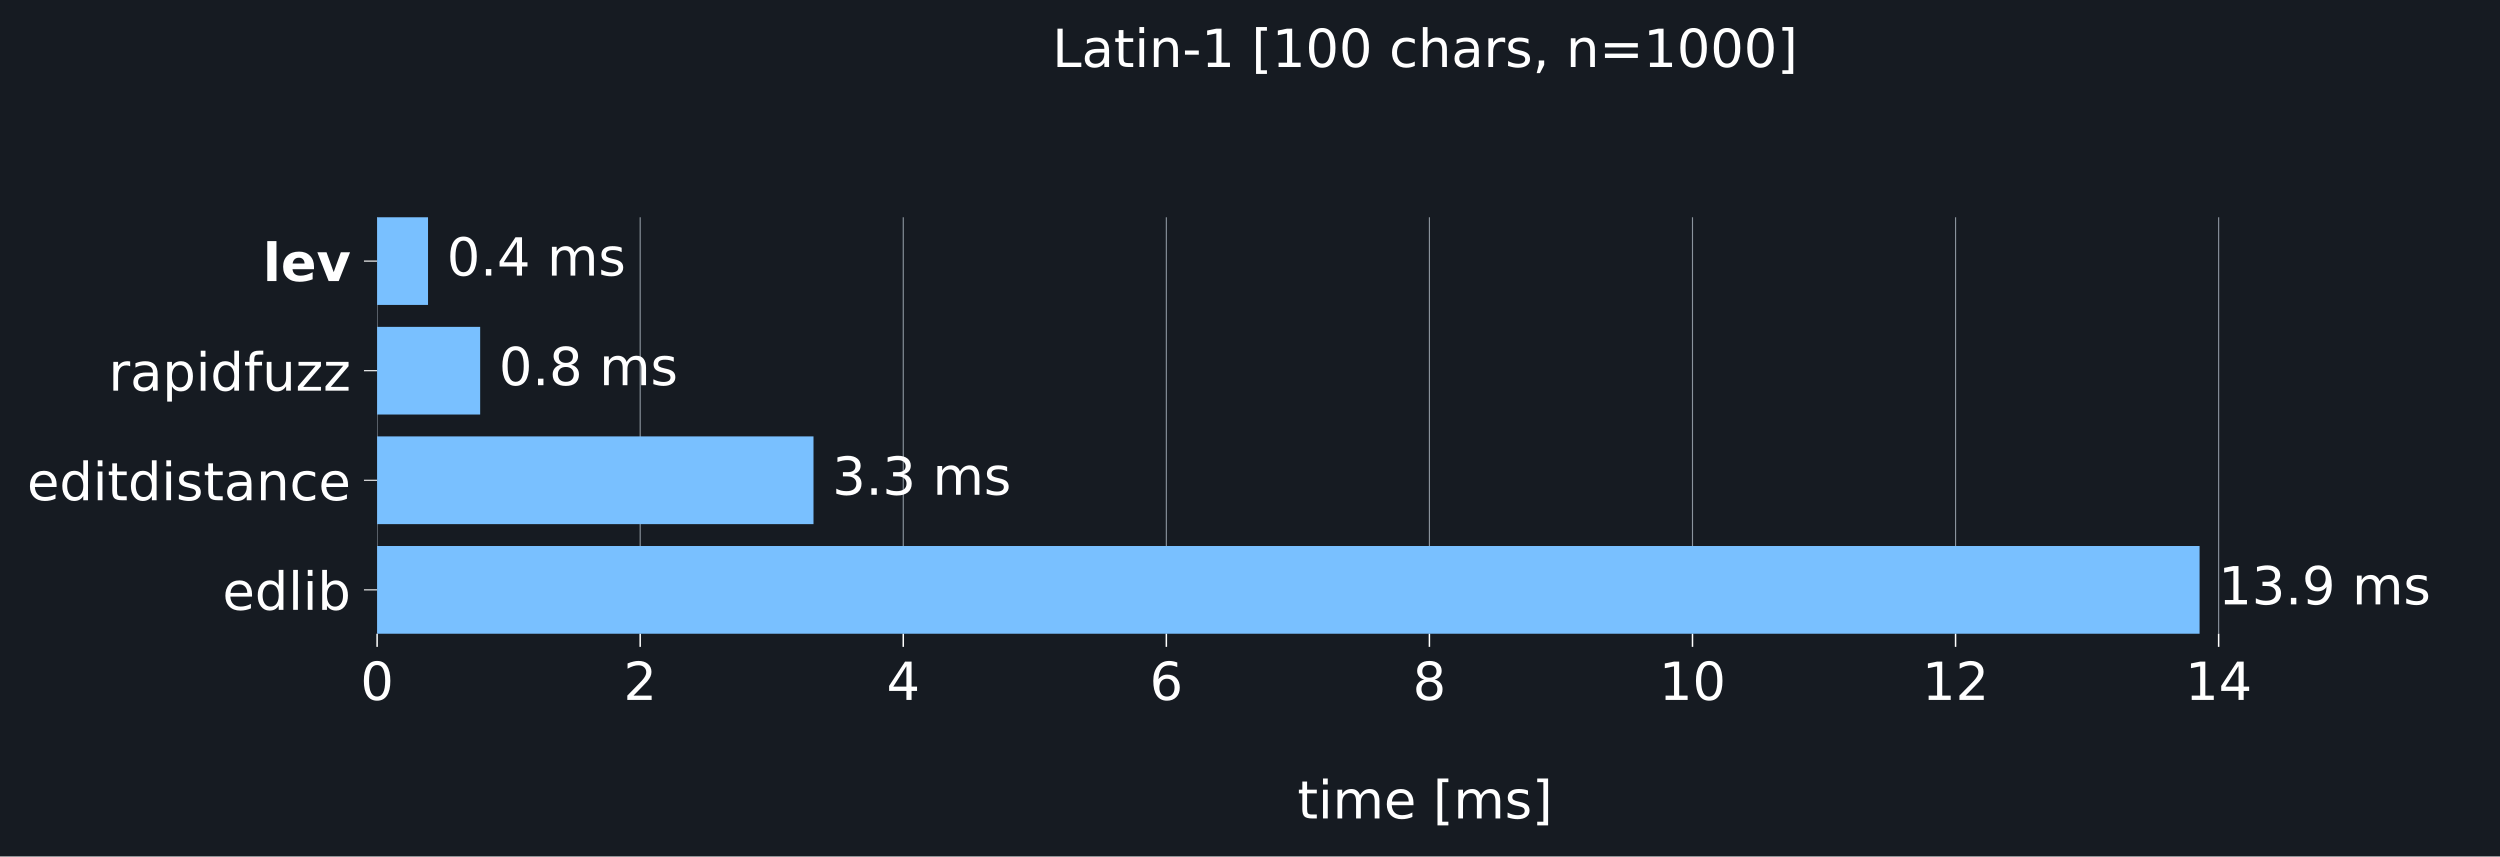
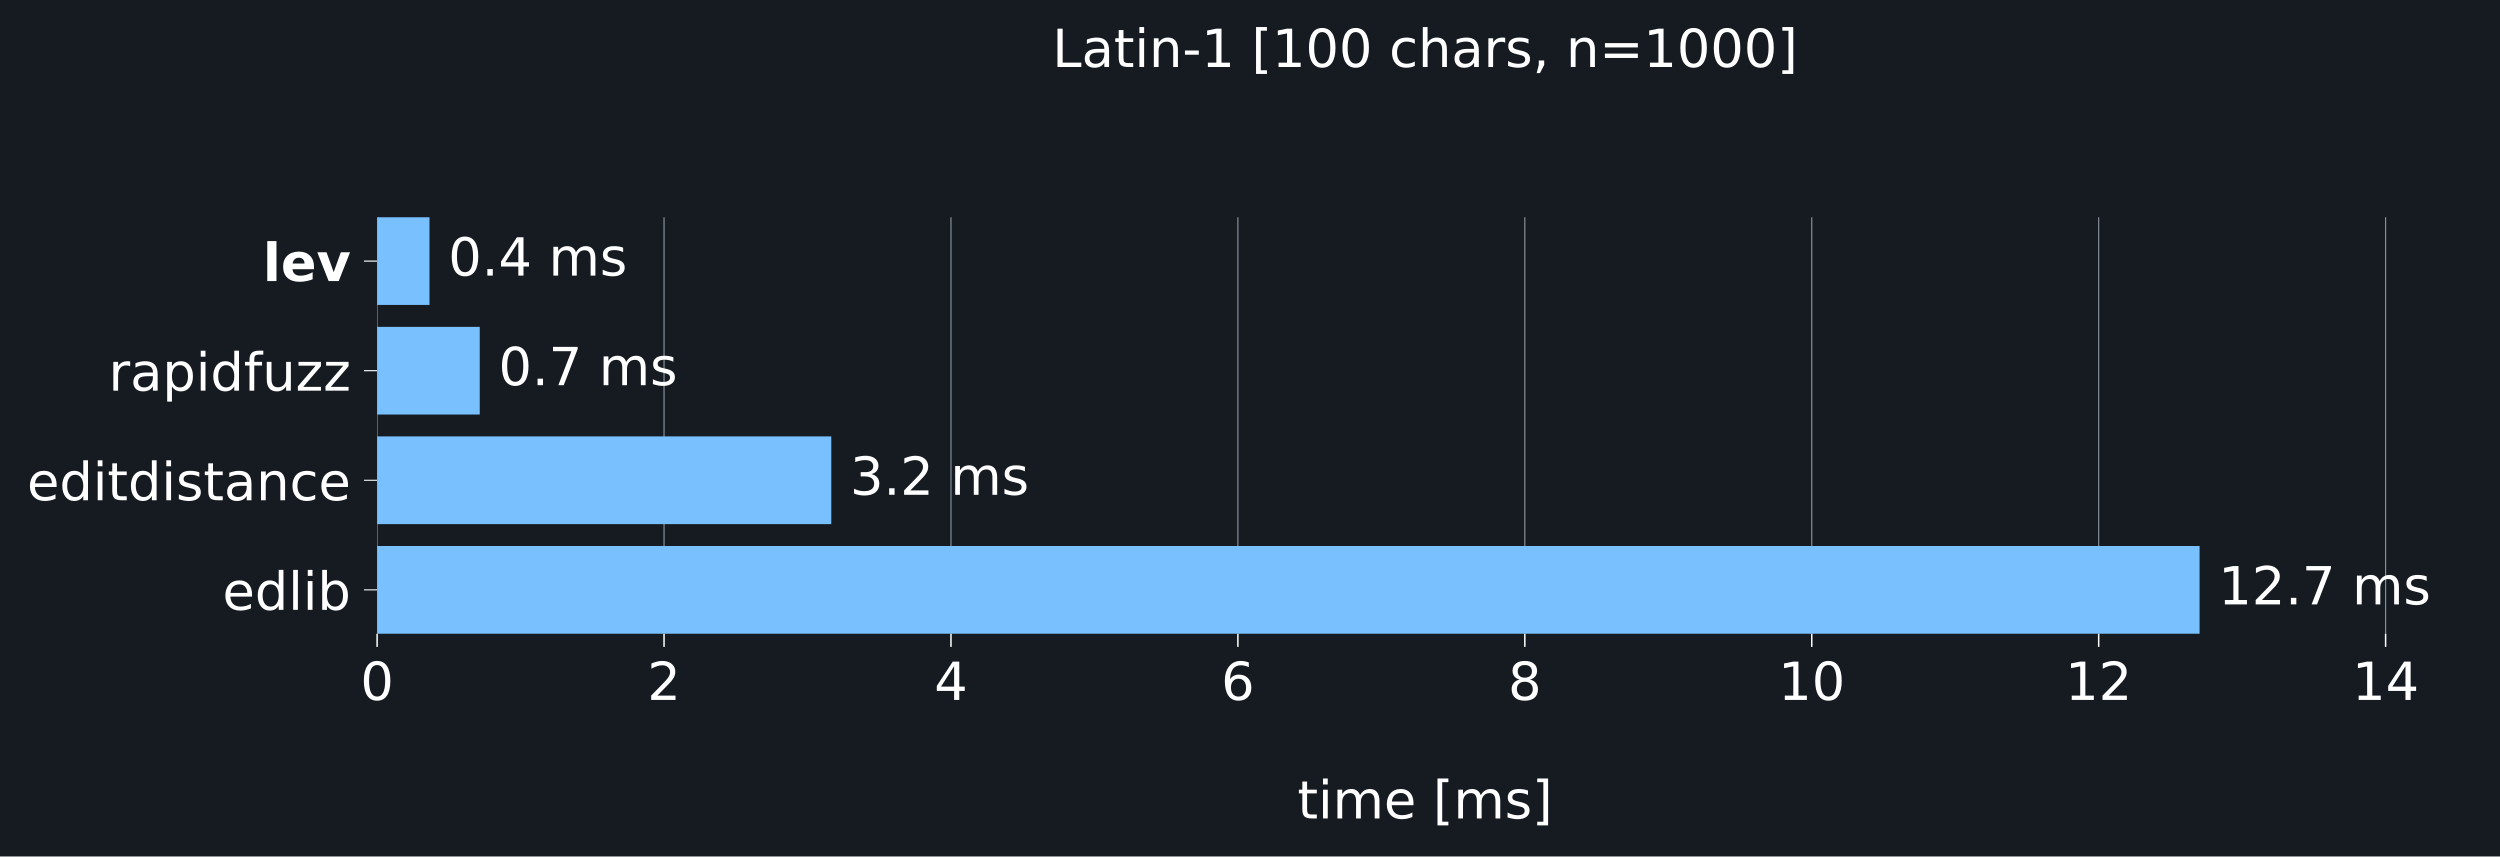
<svg xmlns="http://www.w3.org/2000/svg" xmlns:xlink="http://www.w3.org/1999/xlink" width="665.603pt" height="228.017pt" viewBox="0 0 665.603 228.017" version="1.1">
  <defs>
    <style type="text/css">*{stroke-linejoin: round; stroke-linecap: butt}</style>
  </defs>
  <g id="figure_1">
    <g id="patch_1">
      <path d="M 0 228.017 L 665.603 228.017 L 665.603 0 L 0 0 z " style="fill: #161b22" />
    </g>
    <g id="axes_1">
      <g id="patch_2">
        <path d="M 100.403 168.718 L 658.403 168.718 L 658.403 57.838 L 100.403 57.838 z " style="fill: #161b22" />
      </g>
      <g id="matplotlib.axis_1">
        <g id="xtick_1">
          <g id="line2d_1">
-             <path d="M 100.403 168.718 L 100.403 57.838 " clip-path="url(#p0596100faf)" style="fill: none; stroke: #8b949e; stroke-width: 0.3; stroke-linecap: square" />
+             <path d="M 100.403 168.718 L 100.403 57.838 " clip-path="url(#pffc320dd91)" style="fill: none; stroke: #8b949e; stroke-width: 0.3; stroke-linecap: square" />
          </g>
          <g id="line2d_2">
            <defs>
-               <path id="m1e44bdff6c" d="M 0 0 L 0 3.5 " style="stroke: #ffffff; stroke-width: 0.4" />
+               <path id="m4fdf06abea" d="M 0 0 L 0 3.5 " style="stroke: #ffffff; stroke-width: 0.4" />
            </defs>
            <g>
-               <use xlink:href="#m1e44bdff6c" x="100.403" y="168.718" style="fill: #ffffff; stroke: #ffffff; stroke-width: 0.4" />
+               <use xlink:href="#m4fdf06abea" x="100.403" y="168.718" style="fill: #ffffff; stroke: #ffffff; stroke-width: 0.4" />
            </g>
          </g>
          <g id="text_1">
            <g style="fill: #ffffff" transform="translate(95.94906 186.3556) scale(0.14 -0.14)">
              <defs>
                <path id="DejaVuSans-30" d="M 2034 4250 Q 1547 4250 1301 3770 Q 1056 3291 1056 2328 Q 1056 1369 1301 889 Q 1547 409 2034 409 Q 2525 409 2770 889 Q 3016 1369 3016 2328 Q 3016 3291 2770 3770 Q 2525 4250 2034 4250 z M 2034 4750 Q 2819 4750 3233 4129 Q 3647 3509 3647 2328 Q 3647 1150 3233 529 Q 2819 -91 2034 -91 Q 1250 -91 836 529 Q 422 1150 422 2328 Q 422 3509 836 4129 Q 1250 4750 2034 4750 z " transform="scale(0.015625)" />
              </defs>
              <use xlink:href="#DejaVuSans-30" />
            </g>
          </g>
        </g>
        <g id="xtick_2">
          <g id="line2d_3">
-             <path d="M 170.444 168.718 L 170.444 57.838 " clip-path="url(#p0596100faf)" style="fill: none; stroke: #8b949e; stroke-width: 0.3; stroke-linecap: square" />
+             <path d="M 176.795 168.718 L 176.795 57.838 " clip-path="url(#pffc320dd91)" style="fill: none; stroke: #8b949e; stroke-width: 0.3; stroke-linecap: square" />
          </g>
          <g id="line2d_4">
            <g>
-               <use xlink:href="#m1e44bdff6c" x="170.444" y="168.718" style="fill: #ffffff; stroke: #ffffff; stroke-width: 0.4" />
+               <use xlink:href="#m4fdf06abea" x="176.795" y="168.718" style="fill: #ffffff; stroke: #ffffff; stroke-width: 0.4" />
            </g>
          </g>
          <g id="text_2">
-             <g style="fill: #ffffff" transform="translate(165.9906 186.3556) scale(0.14 -0.14)">
+             <g style="fill: #ffffff" transform="translate(172.3409 186.3556) scale(0.14 -0.14)">
              <defs>
                <path id="DejaVuSans-32" d="M 1228 531 L 3431 531 L 3431 0 L 469 0 L 469 531 Q 828 903 1448 1529 Q 2069 2156 2228 2338 Q 2531 2678 2651 2914 Q 2772 3150 2772 3378 Q 2772 3750 2511 3984 Q 2250 4219 1831 4219 Q 1534 4219 1204 4116 Q 875 4013 500 3803 L 500 4441 Q 881 4594 1212 4672 Q 1544 4750 1819 4750 Q 2544 4750 2975 4387 Q 3406 4025 3406 3419 Q 3406 3131 3298 2873 Q 3191 2616 2906 2266 Q 2828 2175 2409 1742 Q 1991 1309 1228 531 z " transform="scale(0.015625)" />
              </defs>
              <use xlink:href="#DejaVuSans-32" />
            </g>
          </g>
        </g>
        <g id="xtick_3">
          <g id="line2d_5">
-             <path d="M 240.486 168.718 L 240.486 57.838 " clip-path="url(#p0596100faf)" style="fill: none; stroke: #8b949e; stroke-width: 0.3; stroke-linecap: square" />
+             <path d="M 253.187 168.718 L 253.187 57.838 " clip-path="url(#pffc320dd91)" style="fill: none; stroke: #8b949e; stroke-width: 0.3; stroke-linecap: square" />
          </g>
          <g id="line2d_6">
            <g>
-               <use xlink:href="#m1e44bdff6c" x="240.486" y="168.718" style="fill: #ffffff; stroke: #ffffff; stroke-width: 0.4" />
+               <use xlink:href="#m4fdf06abea" x="253.187" y="168.718" style="fill: #ffffff; stroke: #ffffff; stroke-width: 0.4" />
            </g>
          </g>
          <g id="text_3">
-             <g style="fill: #ffffff" transform="translate(236.0322 186.3556) scale(0.14 -0.14)">
+             <g style="fill: #ffffff" transform="translate(248.7328 186.3556) scale(0.14 -0.14)">
              <defs>
                <path id="DejaVuSans-34" d="M 2419 4116 L 825 1625 L 2419 1625 L 2419 4116 z M 2253 4666 L 3047 4666 L 3047 1625 L 3713 1625 L 3713 1100 L 3047 1100 L 3047 0 L 2419 0 L 2419 1100 L 313 1100 L 313 1709 L 2253 4666 z " transform="scale(0.015625)" />
              </defs>
              <use xlink:href="#DejaVuSans-34" />
            </g>
          </g>
        </g>
        <g id="xtick_4">
          <g id="line2d_7">
-             <path d="M 310.528 168.718 L 310.528 57.838 " clip-path="url(#p0596100faf)" style="fill: none; stroke: #8b949e; stroke-width: 0.3; stroke-linecap: square" />
+             <path d="M 329.578 168.718 L 329.578 57.838 " clip-path="url(#pffc320dd91)" style="fill: none; stroke: #8b949e; stroke-width: 0.3; stroke-linecap: square" />
          </g>
          <g id="line2d_8">
            <g>
-               <use xlink:href="#m1e44bdff6c" x="310.528" y="168.718" style="fill: #ffffff; stroke: #ffffff; stroke-width: 0.4" />
+               <use xlink:href="#m4fdf06abea" x="329.578" y="168.718" style="fill: #ffffff; stroke: #ffffff; stroke-width: 0.4" />
            </g>
          </g>
          <g id="text_4">
-             <g style="fill: #ffffff" transform="translate(306.0738 186.3556) scale(0.14 -0.14)">
+             <g style="fill: #ffffff" transform="translate(325.1247 186.3556) scale(0.14 -0.14)">
              <defs>
                <path id="DejaVuSans-36" d="M 2113 2584 Q 1688 2584 1439 2293 Q 1191 2003 1191 1497 Q 1191 994 1439 701 Q 1688 409 2113 409 Q 2538 409 2786 701 Q 3034 994 3034 1497 Q 3034 2003 2786 2293 Q 2538 2584 2113 2584 z M 3366 4563 L 3366 3988 Q 3128 4100 2886 4159 Q 2644 4219 2406 4219 Q 1781 4219 1451 3797 Q 1122 3375 1075 2522 Q 1259 2794 1537 2939 Q 1816 3084 2150 3084 Q 2853 3084 3261 2657 Q 3669 2231 3669 1497 Q 3669 778 3244 343 Q 2819 -91 2113 -91 Q 1303 -91 875 529 Q 447 1150 447 2328 Q 447 3434 972 4092 Q 1497 4750 2381 4750 Q 2619 4750 2861 4703 Q 3103 4656 3366 4563 z " transform="scale(0.015625)" />
              </defs>
              <use xlink:href="#DejaVuSans-36" />
            </g>
          </g>
        </g>
        <g id="xtick_5">
          <g id="line2d_9">
-             <path d="M 380.569 168.718 L 380.569 57.838 " clip-path="url(#p0596100faf)" style="fill: none; stroke: #8b949e; stroke-width: 0.3; stroke-linecap: square" />
+             <path d="M 405.97 168.718 L 405.97 57.838 " clip-path="url(#pffc320dd91)" style="fill: none; stroke: #8b949e; stroke-width: 0.3; stroke-linecap: square" />
          </g>
          <g id="line2d_10">
            <g>
-               <use xlink:href="#m1e44bdff6c" x="380.569" y="168.718" style="fill: #ffffff; stroke: #ffffff; stroke-width: 0.4" />
+               <use xlink:href="#m4fdf06abea" x="405.97" y="168.718" style="fill: #ffffff; stroke: #ffffff; stroke-width: 0.4" />
            </g>
          </g>
          <g id="text_5">
-             <g style="fill: #ffffff" transform="translate(376.1154 186.3556) scale(0.14 -0.14)">
+             <g style="fill: #ffffff" transform="translate(401.5166 186.3556) scale(0.14 -0.14)">
              <defs>
                <path id="DejaVuSans-38" d="M 2034 2216 Q 1584 2216 1326 1975 Q 1069 1734 1069 1313 Q 1069 891 1326 650 Q 1584 409 2034 409 Q 2484 409 2743 651 Q 3003 894 3003 1313 Q 3003 1734 2745 1975 Q 2488 2216 2034 2216 z M 1403 2484 Q 997 2584 770 2862 Q 544 3141 544 3541 Q 544 4100 942 4425 Q 1341 4750 2034 4750 Q 2731 4750 3128 4425 Q 3525 4100 3525 3541 Q 3525 3141 3298 2862 Q 3072 2584 2669 2484 Q 3125 2378 3379 2068 Q 3634 1759 3634 1313 Q 3634 634 3220 271 Q 2806 -91 2034 -91 Q 1263 -91 848 271 Q 434 634 434 1313 Q 434 1759 690 2068 Q 947 2378 1403 2484 z M 1172 3481 Q 1172 3119 1398 2916 Q 1625 2713 2034 2713 Q 2441 2713 2670 2916 Q 2900 3119 2900 3481 Q 2900 3844 2670 4047 Q 2441 4250 2034 4250 Q 1625 4250 1398 4047 Q 1172 3844 1172 3481 z " transform="scale(0.015625)" />
              </defs>
              <use xlink:href="#DejaVuSans-38" />
            </g>
          </g>
        </g>
        <g id="xtick_6">
          <g id="line2d_11">
-             <path d="M 450.611 168.718 L 450.611 57.838 " clip-path="url(#p0596100faf)" style="fill: none; stroke: #8b949e; stroke-width: 0.3; stroke-linecap: square" />
+             <path d="M 482.362 168.718 L 482.362 57.838 " clip-path="url(#pffc320dd91)" style="fill: none; stroke: #8b949e; stroke-width: 0.3; stroke-linecap: square" />
          </g>
          <g id="line2d_12">
            <g>
-               <use xlink:href="#m1e44bdff6c" x="450.611" y="168.718" style="fill: #ffffff; stroke: #ffffff; stroke-width: 0.4" />
+               <use xlink:href="#m4fdf06abea" x="482.362" y="168.718" style="fill: #ffffff; stroke: #ffffff; stroke-width: 0.4" />
            </g>
          </g>
          <g id="text_6">
-             <g style="fill: #ffffff" transform="translate(441.7032 186.3556) scale(0.14 -0.14)">
+             <g style="fill: #ffffff" transform="translate(473.4547 186.3556) scale(0.14 -0.14)">
              <defs>
                <path id="DejaVuSans-31" d="M 794 531 L 1825 531 L 1825 4091 L 703 3866 L 703 4441 L 1819 4666 L 2450 4666 L 2450 531 L 3481 531 L 3481 0 L 794 0 L 794 531 z " transform="scale(0.015625)" />
              </defs>
              <use xlink:href="#DejaVuSans-31" />
              <use xlink:href="#DejaVuSans-30" transform="translate(63.62305 0)" />
            </g>
          </g>
        </g>
        <g id="xtick_7">
          <g id="line2d_13">
-             <path d="M 520.652 168.718 L 520.652 57.838 " clip-path="url(#p0596100faf)" style="fill: none; stroke: #8b949e; stroke-width: 0.3; stroke-linecap: square" />
+             <path d="M 558.754 168.718 L 558.754 57.838 " clip-path="url(#pffc320dd91)" style="fill: none; stroke: #8b949e; stroke-width: 0.3; stroke-linecap: square" />
          </g>
          <g id="line2d_14">
            <g>
-               <use xlink:href="#m1e44bdff6c" x="520.652" y="168.718" style="fill: #ffffff; stroke: #ffffff; stroke-width: 0.4" />
+               <use xlink:href="#m4fdf06abea" x="558.754" y="168.718" style="fill: #ffffff; stroke: #ffffff; stroke-width: 0.4" />
            </g>
          </g>
          <g id="text_7">
-             <g style="fill: #ffffff" transform="translate(511.7448 186.3556) scale(0.14 -0.14)">
+             <g style="fill: #ffffff" transform="translate(549.8466 186.3556) scale(0.14 -0.14)">
              <use xlink:href="#DejaVuSans-31" />
              <use xlink:href="#DejaVuSans-32" transform="translate(63.62305 0)" />
            </g>
          </g>
        </g>
        <g id="xtick_8">
          <g id="line2d_15">
-             <path d="M 590.694 168.718 L 590.694 57.838 " clip-path="url(#p0596100faf)" style="fill: none; stroke: #8b949e; stroke-width: 0.3; stroke-linecap: square" />
+             <path d="M 635.146 168.718 L 635.146 57.838 " clip-path="url(#pffc320dd91)" style="fill: none; stroke: #8b949e; stroke-width: 0.3; stroke-linecap: square" />
          </g>
          <g id="line2d_16">
            <g>
-               <use xlink:href="#m1e44bdff6c" x="590.694" y="168.718" style="fill: #ffffff; stroke: #ffffff; stroke-width: 0.4" />
+               <use xlink:href="#m4fdf06abea" x="635.146" y="168.718" style="fill: #ffffff; stroke: #ffffff; stroke-width: 0.4" />
            </g>
          </g>
          <g id="text_8">
-             <g style="fill: #ffffff" transform="translate(581.7863 186.3556) scale(0.14 -0.14)">
+             <g style="fill: #ffffff" transform="translate(626.2385 186.3556) scale(0.14 -0.14)">
              <use xlink:href="#DejaVuSans-31" />
              <use xlink:href="#DejaVuSans-34" transform="translate(63.62305 0)" />
            </g>
          </g>
        </g>
        <g id="text_9">
          <g style="fill: #ffffff" transform="translate(345.4364 217.905) scale(0.14 -0.14)">
            <defs>
              <path id="DejaVuSans-74" d="M 1172 4494 L 1172 3500 L 2356 3500 L 2356 3053 L 1172 3053 L 1172 1153 Q 1172 725 1289 603 Q 1406 481 1766 481 L 2356 481 L 2356 0 L 1766 0 Q 1100 0 847 248 Q 594 497 594 1153 L 594 3053 L 172 3053 L 172 3500 L 594 3500 L 594 4494 L 1172 4494 z " transform="scale(0.015625)" />
              <path id="DejaVuSans-69" d="M 603 3500 L 1178 3500 L 1178 0 L 603 0 L 603 3500 z M 603 4863 L 1178 4863 L 1178 4134 L 603 4134 L 603 4863 z " transform="scale(0.015625)" />
              <path id="DejaVuSans-6d" d="M 3328 2828 Q 3544 3216 3844 3400 Q 4144 3584 4550 3584 Q 5097 3584 5394 3201 Q 5691 2819 5691 2113 L 5691 0 L 5113 0 L 5113 2094 Q 5113 2597 4934 2840 Q 4756 3084 4391 3084 Q 3944 3084 3684 2787 Q 3425 2491 3425 1978 L 3425 0 L 2847 0 L 2847 2094 Q 2847 2600 2669 2842 Q 2491 3084 2119 3084 Q 1678 3084 1418 2786 Q 1159 2488 1159 1978 L 1159 0 L 581 0 L 581 3500 L 1159 3500 L 1159 2956 Q 1356 3278 1631 3431 Q 1906 3584 2284 3584 Q 2666 3584 2933 3390 Q 3200 3197 3328 2828 z " transform="scale(0.015625)" />
              <path id="DejaVuSans-65" d="M 3597 1894 L 3597 1613 L 953 1613 Q 991 1019 1311 708 Q 1631 397 2203 397 Q 2534 397 2845 478 Q 3156 559 3463 722 L 3463 178 Q 3153 47 2828 -22 Q 2503 -91 2169 -91 Q 1331 -91 842 396 Q 353 884 353 1716 Q 353 2575 817 3079 Q 1281 3584 2069 3584 Q 2775 3584 3186 3129 Q 3597 2675 3597 1894 z M 3022 2063 Q 3016 2534 2758 2815 Q 2500 3097 2075 3097 Q 1594 3097 1305 2825 Q 1016 2553 972 2059 L 3022 2063 z " transform="scale(0.015625)" />
              <path id="DejaVuSans-20" transform="scale(0.015625)" />
              <path id="DejaVuSans-5b" d="M 550 4863 L 1875 4863 L 1875 4416 L 1125 4416 L 1125 -397 L 1875 -397 L 1875 -844 L 550 -844 L 550 4863 z " transform="scale(0.015625)" />
              <path id="DejaVuSans-73" d="M 2834 3397 L 2834 2853 Q 2591 2978 2328 3040 Q 2066 3103 1784 3103 Q 1356 3103 1142 2972 Q 928 2841 928 2578 Q 928 2378 1081 2264 Q 1234 2150 1697 2047 L 1894 2003 Q 2506 1872 2764 1633 Q 3022 1394 3022 966 Q 3022 478 2636 193 Q 2250 -91 1575 -91 Q 1294 -91 989 -36 Q 684 19 347 128 L 347 722 Q 666 556 975 473 Q 1284 391 1588 391 Q 1994 391 2212 530 Q 2431 669 2431 922 Q 2431 1156 2273 1281 Q 2116 1406 1581 1522 L 1381 1569 Q 847 1681 609 1914 Q 372 2147 372 2553 Q 372 3047 722 3315 Q 1072 3584 1716 3584 Q 2034 3584 2315 3537 Q 2597 3491 2834 3397 z " transform="scale(0.015625)" />
              <path id="DejaVuSans-5d" d="M 1947 4863 L 1947 -844 L 622 -844 L 622 -397 L 1369 -397 L 1369 4416 L 622 4416 L 622 4863 L 1947 4863 z " transform="scale(0.015625)" />
            </defs>
            <use xlink:href="#DejaVuSans-74" />
            <use xlink:href="#DejaVuSans-69" transform="translate(39.20898 0)" />
            <use xlink:href="#DejaVuSans-6d" transform="translate(66.99219 0)" />
            <use xlink:href="#DejaVuSans-65" transform="translate(164.4043 0)" />
            <use xlink:href="#DejaVuSans-20" transform="translate(225.9277 0)" />
            <use xlink:href="#DejaVuSans-5b" transform="translate(257.7148 0)" />
            <use xlink:href="#DejaVuSans-6d" transform="translate(296.7285 0)" />
            <use xlink:href="#DejaVuSans-73" transform="translate(394.1406 0)" />
            <use xlink:href="#DejaVuSans-5d" transform="translate(446.2402 0)" />
          </g>
        </g>
      </g>
      <g id="matplotlib.axis_2">
        <g id="ytick_1">
          <g id="line2d_17">
            <defs>
-               <path id="m83f0ac93c7" d="M 0 0 L -3.5 0 " style="stroke: #ffffff; stroke-width: 0.3" />
+               <path id="m0d9e24d48c" d="M 0 0 L -3.5 0 " style="stroke: #ffffff; stroke-width: 0.3" />
            </defs>
            <g>
-               <use xlink:href="#m83f0ac93c7" x="100.403" y="157.046" style="fill: #ffffff; stroke: #ffffff; stroke-width: 0.3" />
+               <use xlink:href="#m0d9e24d48c" x="100.403" y="157.046" style="fill: #ffffff; stroke: #ffffff; stroke-width: 0.3" />
            </g>
          </g>
          <g id="text_10">
            <g style="fill: #ffffff" transform="translate(59.23406 162.3651) scale(0.14 -0.14)">
              <defs>
                <path id="DejaVuSans-64" d="M 2906 2969 L 2906 4863 L 3481 4863 L 3481 0 L 2906 0 L 2906 525 Q 2725 213 2448 61 Q 2172 -91 1784 -91 Q 1150 -91 751 415 Q 353 922 353 1747 Q 353 2572 751 3078 Q 1150 3584 1784 3584 Q 2172 3584 2448 3432 Q 2725 3281 2906 2969 z M 947 1747 Q 947 1113 1208 752 Q 1469 391 1925 391 Q 2381 391 2643 752 Q 2906 1113 2906 1747 Q 2906 2381 2643 2742 Q 2381 3103 1925 3103 Q 1469 3103 1208 2742 Q 947 2381 947 1747 z " transform="scale(0.015625)" />
                <path id="DejaVuSans-6c" d="M 603 4863 L 1178 4863 L 1178 0 L 603 0 L 603 4863 z " transform="scale(0.015625)" />
                <path id="DejaVuSans-62" d="M 3116 1747 Q 3116 2381 2855 2742 Q 2594 3103 2138 3103 Q 1681 3103 1420 2742 Q 1159 2381 1159 1747 Q 1159 1113 1420 752 Q 1681 391 2138 391 Q 2594 391 2855 752 Q 3116 1113 3116 1747 z M 1159 2969 Q 1341 3281 1617 3432 Q 1894 3584 2278 3584 Q 2916 3584 3314 3078 Q 3713 2572 3713 1747 Q 3713 922 3314 415 Q 2916 -91 2278 -91 Q 1894 -91 1617 61 Q 1341 213 1159 525 L 1159 0 L 581 0 L 581 4863 L 1159 4863 L 1159 2969 z " transform="scale(0.015625)" />
              </defs>
              <use xlink:href="#DejaVuSans-65" />
              <use xlink:href="#DejaVuSans-64" transform="translate(61.52344 0)" />
              <use xlink:href="#DejaVuSans-6c" transform="translate(125 0)" />
              <use xlink:href="#DejaVuSans-69" transform="translate(152.7832 0)" />
              <use xlink:href="#DejaVuSans-62" transform="translate(180.5664 0)" />
            </g>
          </g>
        </g>
        <g id="ytick_2">
          <g id="line2d_18">
            <g>
-               <use xlink:href="#m83f0ac93c7" x="100.403" y="127.867" style="fill: #ffffff; stroke: #ffffff; stroke-width: 0.3" />
+               <use xlink:href="#m0d9e24d48c" x="100.403" y="127.867" style="fill: #ffffff; stroke: #ffffff; stroke-width: 0.3" />
            </g>
          </g>
          <g id="text_11">
            <g style="fill: #ffffff" transform="translate(7.2 133.1862) scale(0.14 -0.14)">
              <defs>
                <path id="DejaVuSans-61" d="M 2194 1759 Q 1497 1759 1228 1600 Q 959 1441 959 1056 Q 959 750 1161 570 Q 1363 391 1709 391 Q 2188 391 2477 730 Q 2766 1069 2766 1631 L 2766 1759 L 2194 1759 z M 3341 1997 L 3341 0 L 2766 0 L 2766 531 Q 2569 213 2275 61 Q 1981 -91 1556 -91 Q 1019 -91 701 211 Q 384 513 384 1019 Q 384 1609 779 1909 Q 1175 2209 1959 2209 L 2766 2209 L 2766 2266 Q 2766 2663 2505 2880 Q 2244 3097 1772 3097 Q 1472 3097 1187 3025 Q 903 2953 641 2809 L 641 3341 Q 956 3463 1253 3523 Q 1550 3584 1831 3584 Q 2591 3584 2966 3190 Q 3341 2797 3341 1997 z " transform="scale(0.015625)" />
                <path id="DejaVuSans-6e" d="M 3513 2113 L 3513 0 L 2938 0 L 2938 2094 Q 2938 2591 2744 2837 Q 2550 3084 2163 3084 Q 1697 3084 1428 2787 Q 1159 2491 1159 1978 L 1159 0 L 581 0 L 581 3500 L 1159 3500 L 1159 2956 Q 1366 3272 1645 3428 Q 1925 3584 2291 3584 Q 2894 3584 3203 3211 Q 3513 2838 3513 2113 z " transform="scale(0.015625)" />
                <path id="DejaVuSans-63" d="M 3122 3366 L 3122 2828 Q 2878 2963 2633 3030 Q 2388 3097 2138 3097 Q 1578 3097 1268 2742 Q 959 2388 959 1747 Q 959 1106 1268 751 Q 1578 397 2138 397 Q 2388 397 2633 464 Q 2878 531 3122 666 L 3122 134 Q 2881 22 2623 -34 Q 2366 -91 2075 -91 Q 1284 -91 818 406 Q 353 903 353 1747 Q 353 2603 823 3093 Q 1294 3584 2113 3584 Q 2378 3584 2631 3529 Q 2884 3475 3122 3366 z " transform="scale(0.015625)" />
              </defs>
              <use xlink:href="#DejaVuSans-65" />
              <use xlink:href="#DejaVuSans-64" transform="translate(61.52344 0)" />
              <use xlink:href="#DejaVuSans-69" transform="translate(125 0)" />
              <use xlink:href="#DejaVuSans-74" transform="translate(152.7832 0)" />
              <use xlink:href="#DejaVuSans-64" transform="translate(191.9922 0)" />
              <use xlink:href="#DejaVuSans-69" transform="translate(255.4688 0)" />
              <use xlink:href="#DejaVuSans-73" transform="translate(283.252 0)" />
              <use xlink:href="#DejaVuSans-74" transform="translate(335.3516 0)" />
              <use xlink:href="#DejaVuSans-61" transform="translate(374.5605 0)" />
              <use xlink:href="#DejaVuSans-6e" transform="translate(435.8398 0)" />
              <use xlink:href="#DejaVuSans-63" transform="translate(499.2188 0)" />
              <use xlink:href="#DejaVuSans-65" transform="translate(554.1992 0)" />
            </g>
          </g>
        </g>
        <g id="ytick_3">
          <g id="line2d_19">
            <g>
-               <use xlink:href="#m83f0ac93c7" x="100.403" y="98.688" style="fill: #ffffff; stroke: #ffffff; stroke-width: 0.3" />
+               <use xlink:href="#m0d9e24d48c" x="100.403" y="98.688" style="fill: #ffffff; stroke: #ffffff; stroke-width: 0.3" />
            </g>
          </g>
          <g id="text_12">
            <g style="fill: #ffffff" transform="translate(28.90656 104.0072) scale(0.14 -0.14)">
              <defs>
                <path id="DejaVuSans-72" d="M 2631 2963 Q 2534 3019 2420 3045 Q 2306 3072 2169 3072 Q 1681 3072 1420 2755 Q 1159 2438 1159 1844 L 1159 0 L 581 0 L 581 3500 L 1159 3500 L 1159 2956 Q 1341 3275 1631 3429 Q 1922 3584 2338 3584 Q 2397 3584 2469 3576 Q 2541 3569 2628 3553 L 2631 2963 z " transform="scale(0.015625)" />
                <path id="DejaVuSans-70" d="M 1159 525 L 1159 -1331 L 581 -1331 L 581 3500 L 1159 3500 L 1159 2969 Q 1341 3281 1617 3432 Q 1894 3584 2278 3584 Q 2916 3584 3314 3078 Q 3713 2572 3713 1747 Q 3713 922 3314 415 Q 2916 -91 2278 -91 Q 1894 -91 1617 61 Q 1341 213 1159 525 z M 3116 1747 Q 3116 2381 2855 2742 Q 2594 3103 2138 3103 Q 1681 3103 1420 2742 Q 1159 2381 1159 1747 Q 1159 1113 1420 752 Q 1681 391 2138 391 Q 2594 391 2855 752 Q 3116 1113 3116 1747 z " transform="scale(0.015625)" />
                <path id="DejaVuSans-66" d="M 2375 4863 L 2375 4384 L 1825 4384 Q 1516 4384 1395 4259 Q 1275 4134 1275 3809 L 1275 3500 L 2222 3500 L 2222 3053 L 1275 3053 L 1275 0 L 697 0 L 697 3053 L 147 3053 L 147 3500 L 697 3500 L 697 3744 Q 697 4328 969 4595 Q 1241 4863 1831 4863 L 2375 4863 z " transform="scale(0.015625)" />
                <path id="DejaVuSans-75" d="M 544 1381 L 544 3500 L 1119 3500 L 1119 1403 Q 1119 906 1312 657 Q 1506 409 1894 409 Q 2359 409 2629 706 Q 2900 1003 2900 1516 L 2900 3500 L 3475 3500 L 3475 0 L 2900 0 L 2900 538 Q 2691 219 2414 64 Q 2138 -91 1772 -91 Q 1169 -91 856 284 Q 544 659 544 1381 z M 1991 3584 L 1991 3584 z " transform="scale(0.015625)" />
                <path id="DejaVuSans-7a" d="M 353 3500 L 3084 3500 L 3084 2975 L 922 459 L 3084 459 L 3084 0 L 275 0 L 275 525 L 2438 3041 L 353 3041 L 353 3500 z " transform="scale(0.015625)" />
              </defs>
              <use xlink:href="#DejaVuSans-72" />
              <use xlink:href="#DejaVuSans-61" transform="translate(41.11328 0)" />
              <use xlink:href="#DejaVuSans-70" transform="translate(102.3926 0)" />
              <use xlink:href="#DejaVuSans-69" transform="translate(165.8691 0)" />
              <use xlink:href="#DejaVuSans-64" transform="translate(193.6523 0)" />
              <use xlink:href="#DejaVuSans-66" transform="translate(257.1289 0)" />
              <use xlink:href="#DejaVuSans-75" transform="translate(292.334 0)" />
              <use xlink:href="#DejaVuSans-7a" transform="translate(355.7129 0)" />
              <use xlink:href="#DejaVuSans-7a" transform="translate(408.2031 0)" />
            </g>
          </g>
        </g>
        <g id="ytick_4">
          <g id="line2d_20">
            <g>
-               <use xlink:href="#m83f0ac93c7" x="100.403" y="69.509" style="fill: #ffffff; stroke: #ffffff; stroke-width: 0.3" />
+               <use xlink:href="#m0d9e24d48c" x="100.403" y="69.509" style="fill: #ffffff; stroke: #ffffff; stroke-width: 0.3" />
            </g>
          </g>
          <g id="text_13">
            <g style="fill: #ffffff" transform="translate(69.98125 74.8283) scale(0.14 -0.14)">
              <defs>
                <path id="DejaVuSans-Bold-6c" d="M 538 4863 L 1656 4863 L 1656 0 L 538 0 L 538 4863 z " transform="scale(0.015625)" />
                <path id="DejaVuSans-Bold-65" d="M 4031 1759 L 4031 1441 L 1416 1441 Q 1456 1047 1700 850 Q 1944 653 2381 653 Q 2734 653 3104 758 Q 3475 863 3866 1075 L 3866 213 Q 3469 63 3072 -14 Q 2675 -91 2278 -91 Q 1328 -91 801 392 Q 275 875 275 1747 Q 275 2603 792 3093 Q 1309 3584 2216 3584 Q 3041 3584 3536 3087 Q 4031 2591 4031 1759 z M 2881 2131 Q 2881 2450 2695 2645 Q 2509 2841 2209 2841 Q 1884 2841 1681 2658 Q 1478 2475 1428 2131 L 2881 2131 z " transform="scale(0.015625)" />
                <path id="DejaVuSans-Bold-76" d="M 97 3500 L 1216 3500 L 2088 1081 L 2956 3500 L 4078 3500 L 2700 0 L 1472 0 L 97 3500 z " transform="scale(0.015625)" />
              </defs>
              <use xlink:href="#DejaVuSans-Bold-6c" />
              <use xlink:href="#DejaVuSans-Bold-65" transform="translate(34.27734 0)" />
              <use xlink:href="#DejaVuSans-Bold-76" transform="translate(102.0996 0)" />
            </g>
          </g>
        </g>
      </g>
      <g id="patch_3">
-         <path d="M 100.403 168.718 L 585.62 168.718 L 585.62 145.375 L 100.403 145.375 z " clip-path="url(#p0596100faf)" style="fill: #79c0ff" />
+         <path d="M 100.403 168.718 L 585.62 168.718 L 585.62 145.375 L 100.403 145.375 z " clip-path="url(#pffc320dd91)" style="fill: #79c0ff" />
      </g>
      <g id="patch_4">
-         <path d="M 100.403 139.539 L 216.589 139.539 L 216.589 116.196 L 100.403 116.196 z " clip-path="url(#p0596100faf)" style="fill: #79c0ff" />
+         <path d="M 100.403 139.539 L 221.323 139.539 L 221.323 116.196 L 100.403 116.196 z " clip-path="url(#pffc320dd91)" style="fill: #79c0ff" />
      </g>
      <g id="patch_5">
-         <path d="M 100.403 110.36 L 127.839 110.36 L 127.839 87.017 L 100.403 87.017 z " clip-path="url(#p0596100faf)" style="fill: #79c0ff" />
+         <path d="M 100.403 110.36 L 127.726 110.36 L 127.726 87.017 L 100.403 87.017 z " clip-path="url(#pffc320dd91)" style="fill: #79c0ff" />
      </g>
      <g id="patch_6">
-         <path d="M 100.403 81.181 L 113.959 81.181 L 113.959 57.838 L 100.403 57.838 z " clip-path="url(#p0596100faf)" style="fill: #79c0ff" />
+         <path d="M 100.403 81.181 L 114.351 81.181 L 114.351 57.838 L 100.403 57.838 z " clip-path="url(#pffc320dd91)" style="fill: #79c0ff" />
      </g>
      <g id="text_14">
        <g style="fill: #ffffff" transform="translate(590.6202 160.9094) scale(0.14 -0.14)">
          <defs>
-             <path id="DejaVuSans-33" d="M 2597 2516 Q 3050 2419 3304 2112 Q 3559 1806 3559 1356 Q 3559 666 3084 287 Q 2609 -91 1734 -91 Q 1441 -91 1130 -33 Q 819 25 488 141 L 488 750 Q 750 597 1062 519 Q 1375 441 1716 441 Q 2309 441 2620 675 Q 2931 909 2931 1356 Q 2931 1769 2642 2001 Q 2353 2234 1838 2234 L 1294 2234 L 1294 2753 L 1863 2753 Q 2328 2753 2575 2939 Q 2822 3125 2822 3475 Q 2822 3834 2567 4026 Q 2313 4219 1838 4219 Q 1578 4219 1281 4162 Q 984 4106 628 3988 L 628 4550 Q 988 4650 1302 4700 Q 1616 4750 1894 4750 Q 2613 4750 3031 4423 Q 3450 4097 3450 3541 Q 3450 3153 3228 2886 Q 3006 2619 2597 2516 z " transform="scale(0.015625)" />
            <path id="DejaVuSans-2e" d="M 684 794 L 1344 794 L 1344 0 L 684 0 L 684 794 z " transform="scale(0.015625)" />
-             <path id="DejaVuSans-39" d="M 703 97 L 703 672 Q 941 559 1184 500 Q 1428 441 1663 441 Q 2288 441 2617 861 Q 2947 1281 2994 2138 Q 2813 1869 2534 1725 Q 2256 1581 1919 1581 Q 1219 1581 811 2004 Q 403 2428 403 3163 Q 403 3881 828 4315 Q 1253 4750 1959 4750 Q 2769 4750 3195 4129 Q 3622 3509 3622 2328 Q 3622 1225 3098 567 Q 2575 -91 1691 -91 Q 1453 -91 1209 -44 Q 966 3 703 97 z M 1959 2075 Q 2384 2075 2632 2365 Q 2881 2656 2881 3163 Q 2881 3666 2632 3958 Q 2384 4250 1959 4250 Q 1534 4250 1286 3958 Q 1038 3666 1038 3163 Q 1038 2656 1286 2365 Q 1534 2075 1959 2075 z " transform="scale(0.015625)" />
+             <path id="DejaVuSans-37" d="M 525 4666 L 3525 4666 L 3525 4397 L 1831 0 L 1172 0 L 2766 4134 L 525 4134 L 525 4666 z " transform="scale(0.015625)" />
          </defs>
          <use xlink:href="#DejaVuSans-31" />
-           <use xlink:href="#DejaVuSans-33" transform="translate(63.62305 0)" />
+           <use xlink:href="#DejaVuSans-32" transform="translate(63.62305 0)" />
          <use xlink:href="#DejaVuSans-2e" transform="translate(127.2461 0)" />
-           <use xlink:href="#DejaVuSans-39" transform="translate(159.0332 0)" />
+           <use xlink:href="#DejaVuSans-37" transform="translate(159.0332 0)" />
          <use xlink:href="#DejaVuSans-20" transform="translate(222.6562 0)" />
          <use xlink:href="#DejaVuSans-6d" transform="translate(254.4434 0)" />
          <use xlink:href="#DejaVuSans-73" transform="translate(351.8555 0)" />
        </g>
      </g>
      <g id="text_15">
-         <g style="fill: #ffffff" transform="translate(221.5887 131.7304) scale(0.14 -0.14)">
+         <g style="fill: #ffffff" transform="translate(226.3232 131.7304) scale(0.14 -0.14)">
+           <defs>
+             <path id="DejaVuSans-33" d="M 2597 2516 Q 3050 2419 3304 2112 Q 3559 1806 3559 1356 Q 3559 666 3084 287 Q 2609 -91 1734 -91 Q 1441 -91 1130 -33 Q 819 25 488 141 L 488 750 Q 750 597 1062 519 Q 1375 441 1716 441 Q 2309 441 2620 675 Q 2931 909 2931 1356 Q 2931 1769 2642 2001 Q 2353 2234 1838 2234 L 1294 2234 L 1294 2753 L 1863 2753 Q 2328 2753 2575 2939 Q 2822 3125 2822 3475 Q 2822 3834 2567 4026 Q 2313 4219 1838 4219 Q 1578 4219 1281 4162 Q 984 4106 628 3988 L 628 4550 Q 988 4650 1302 4700 Q 1616 4750 1894 4750 Q 2613 4750 3031 4423 Q 3450 4097 3450 3541 Q 3450 3153 3228 2886 Q 3006 2619 2597 2516 z " transform="scale(0.015625)" />
+           </defs>
          <use xlink:href="#DejaVuSans-33" />
          <use xlink:href="#DejaVuSans-2e" transform="translate(63.62305 0)" />
-           <use xlink:href="#DejaVuSans-33" transform="translate(95.41016 0)" />
+           <use xlink:href="#DejaVuSans-32" transform="translate(95.41016 0)" />
          <use xlink:href="#DejaVuSans-20" transform="translate(159.0332 0)" />
          <use xlink:href="#DejaVuSans-6d" transform="translate(190.8203 0)" />
          <use xlink:href="#DejaVuSans-73" transform="translate(288.2324 0)" />
        </g>
      </g>
      <g id="text_16">
-         <g style="fill: #ffffff" transform="translate(132.8387 102.5515) scale(0.14 -0.14)">
+         <g style="fill: #ffffff" transform="translate(132.7257 102.5515) scale(0.14 -0.14)">
          <use xlink:href="#DejaVuSans-30" />
          <use xlink:href="#DejaVuSans-2e" transform="translate(63.62305 0)" />
-           <use xlink:href="#DejaVuSans-38" transform="translate(95.41016 0)" />
+           <use xlink:href="#DejaVuSans-37" transform="translate(95.41016 0)" />
          <use xlink:href="#DejaVuSans-20" transform="translate(159.0332 0)" />
          <use xlink:href="#DejaVuSans-6d" transform="translate(190.8203 0)" />
          <use xlink:href="#DejaVuSans-73" transform="translate(288.2324 0)" />
        </g>
      </g>
      <g id="text_17">
-         <g style="fill: #ffffff" transform="translate(118.9588 73.37252) scale(0.14 -0.14)">
+         <g style="fill: #ffffff" transform="translate(119.3507 73.37252) scale(0.14 -0.14)">
          <use xlink:href="#DejaVuSans-30" />
          <use xlink:href="#DejaVuSans-2e" transform="translate(63.62305 0)" />
          <use xlink:href="#DejaVuSans-34" transform="translate(95.41016 0)" />
          <use xlink:href="#DejaVuSans-20" transform="translate(159.0332 0)" />
          <use xlink:href="#DejaVuSans-6d" transform="translate(190.8203 0)" />
          <use xlink:href="#DejaVuSans-73" transform="translate(288.2324 0)" />
        </g>
      </g>
      <g id="text_18">
        <g style="fill: #ffffff" transform="translate(280.1702 17.83781) scale(0.14 -0.14)">
          <defs>
            <path id="DejaVuSans-4c" d="M 628 4666 L 1259 4666 L 1259 531 L 3531 531 L 3531 0 L 628 0 L 628 4666 z " transform="scale(0.015625)" />
            <path id="DejaVuSans-2d" d="M 313 2009 L 1997 2009 L 1997 1497 L 313 1497 L 313 2009 z " transform="scale(0.015625)" />
            <path id="DejaVuSans-68" d="M 3513 2113 L 3513 0 L 2938 0 L 2938 2094 Q 2938 2591 2744 2837 Q 2550 3084 2163 3084 Q 1697 3084 1428 2787 Q 1159 2491 1159 1978 L 1159 0 L 581 0 L 581 4863 L 1159 4863 L 1159 2956 Q 1366 3272 1645 3428 Q 1925 3584 2291 3584 Q 2894 3584 3203 3211 Q 3513 2838 3513 2113 z " transform="scale(0.015625)" />
            <path id="DejaVuSans-2c" d="M 750 794 L 1409 794 L 1409 256 L 897 -744 L 494 -744 L 750 256 L 750 794 z " transform="scale(0.015625)" />
            <path id="DejaVuSans-3d" d="M 678 2906 L 4684 2906 L 4684 2381 L 678 2381 L 678 2906 z M 678 1631 L 4684 1631 L 4684 1100 L 678 1100 L 678 1631 z " transform="scale(0.015625)" />
          </defs>
          <use xlink:href="#DejaVuSans-4c" />
          <use xlink:href="#DejaVuSans-61" transform="translate(55.71289 0)" />
          <use xlink:href="#DejaVuSans-74" transform="translate(116.9922 0)" />
          <use xlink:href="#DejaVuSans-69" transform="translate(156.2012 0)" />
          <use xlink:href="#DejaVuSans-6e" transform="translate(183.9844 0)" />
          <use xlink:href="#DejaVuSans-2d" transform="translate(247.3633 0)" />
          <use xlink:href="#DejaVuSans-31" transform="translate(283.4473 0)" />
          <use xlink:href="#DejaVuSans-20" transform="translate(347.0703 0)" />
          <use xlink:href="#DejaVuSans-5b" transform="translate(378.8574 0)" />
          <use xlink:href="#DejaVuSans-31" transform="translate(417.8711 0)" />
          <use xlink:href="#DejaVuSans-30" transform="translate(481.4941 0)" />
          <use xlink:href="#DejaVuSans-30" transform="translate(545.1172 0)" />
          <use xlink:href="#DejaVuSans-20" transform="translate(608.7402 0)" />
          <use xlink:href="#DejaVuSans-63" transform="translate(640.5273 0)" />
          <use xlink:href="#DejaVuSans-68" transform="translate(695.5078 0)" />
          <use xlink:href="#DejaVuSans-61" transform="translate(758.8867 0)" />
          <use xlink:href="#DejaVuSans-72" transform="translate(820.166 0)" />
          <use xlink:href="#DejaVuSans-73" transform="translate(861.2793 0)" />
          <use xlink:href="#DejaVuSans-2c" transform="translate(913.3789 0)" />
          <use xlink:href="#DejaVuSans-20" transform="translate(945.166 0)" />
          <use xlink:href="#DejaVuSans-6e" transform="translate(976.9531 0)" />
          <use xlink:href="#DejaVuSans-3d" transform="translate(1040.332 0)" />
          <use xlink:href="#DejaVuSans-31" transform="translate(1124.121 0)" />
          <use xlink:href="#DejaVuSans-30" transform="translate(1187.744 0)" />
          <use xlink:href="#DejaVuSans-30" transform="translate(1251.367 0)" />
          <use xlink:href="#DejaVuSans-30" transform="translate(1314.99 0)" />
          <use xlink:href="#DejaVuSans-5d" transform="translate(1378.613 0)" />
        </g>
      </g>
    </g>
  </g>
  <defs>
-     <clipPath id="p0596100faf">
+     <clipPath id="pffc320dd91">
      <rect x="100.403" y="57.838" width="558" height="110.88" />
    </clipPath>
  </defs>
</svg>
